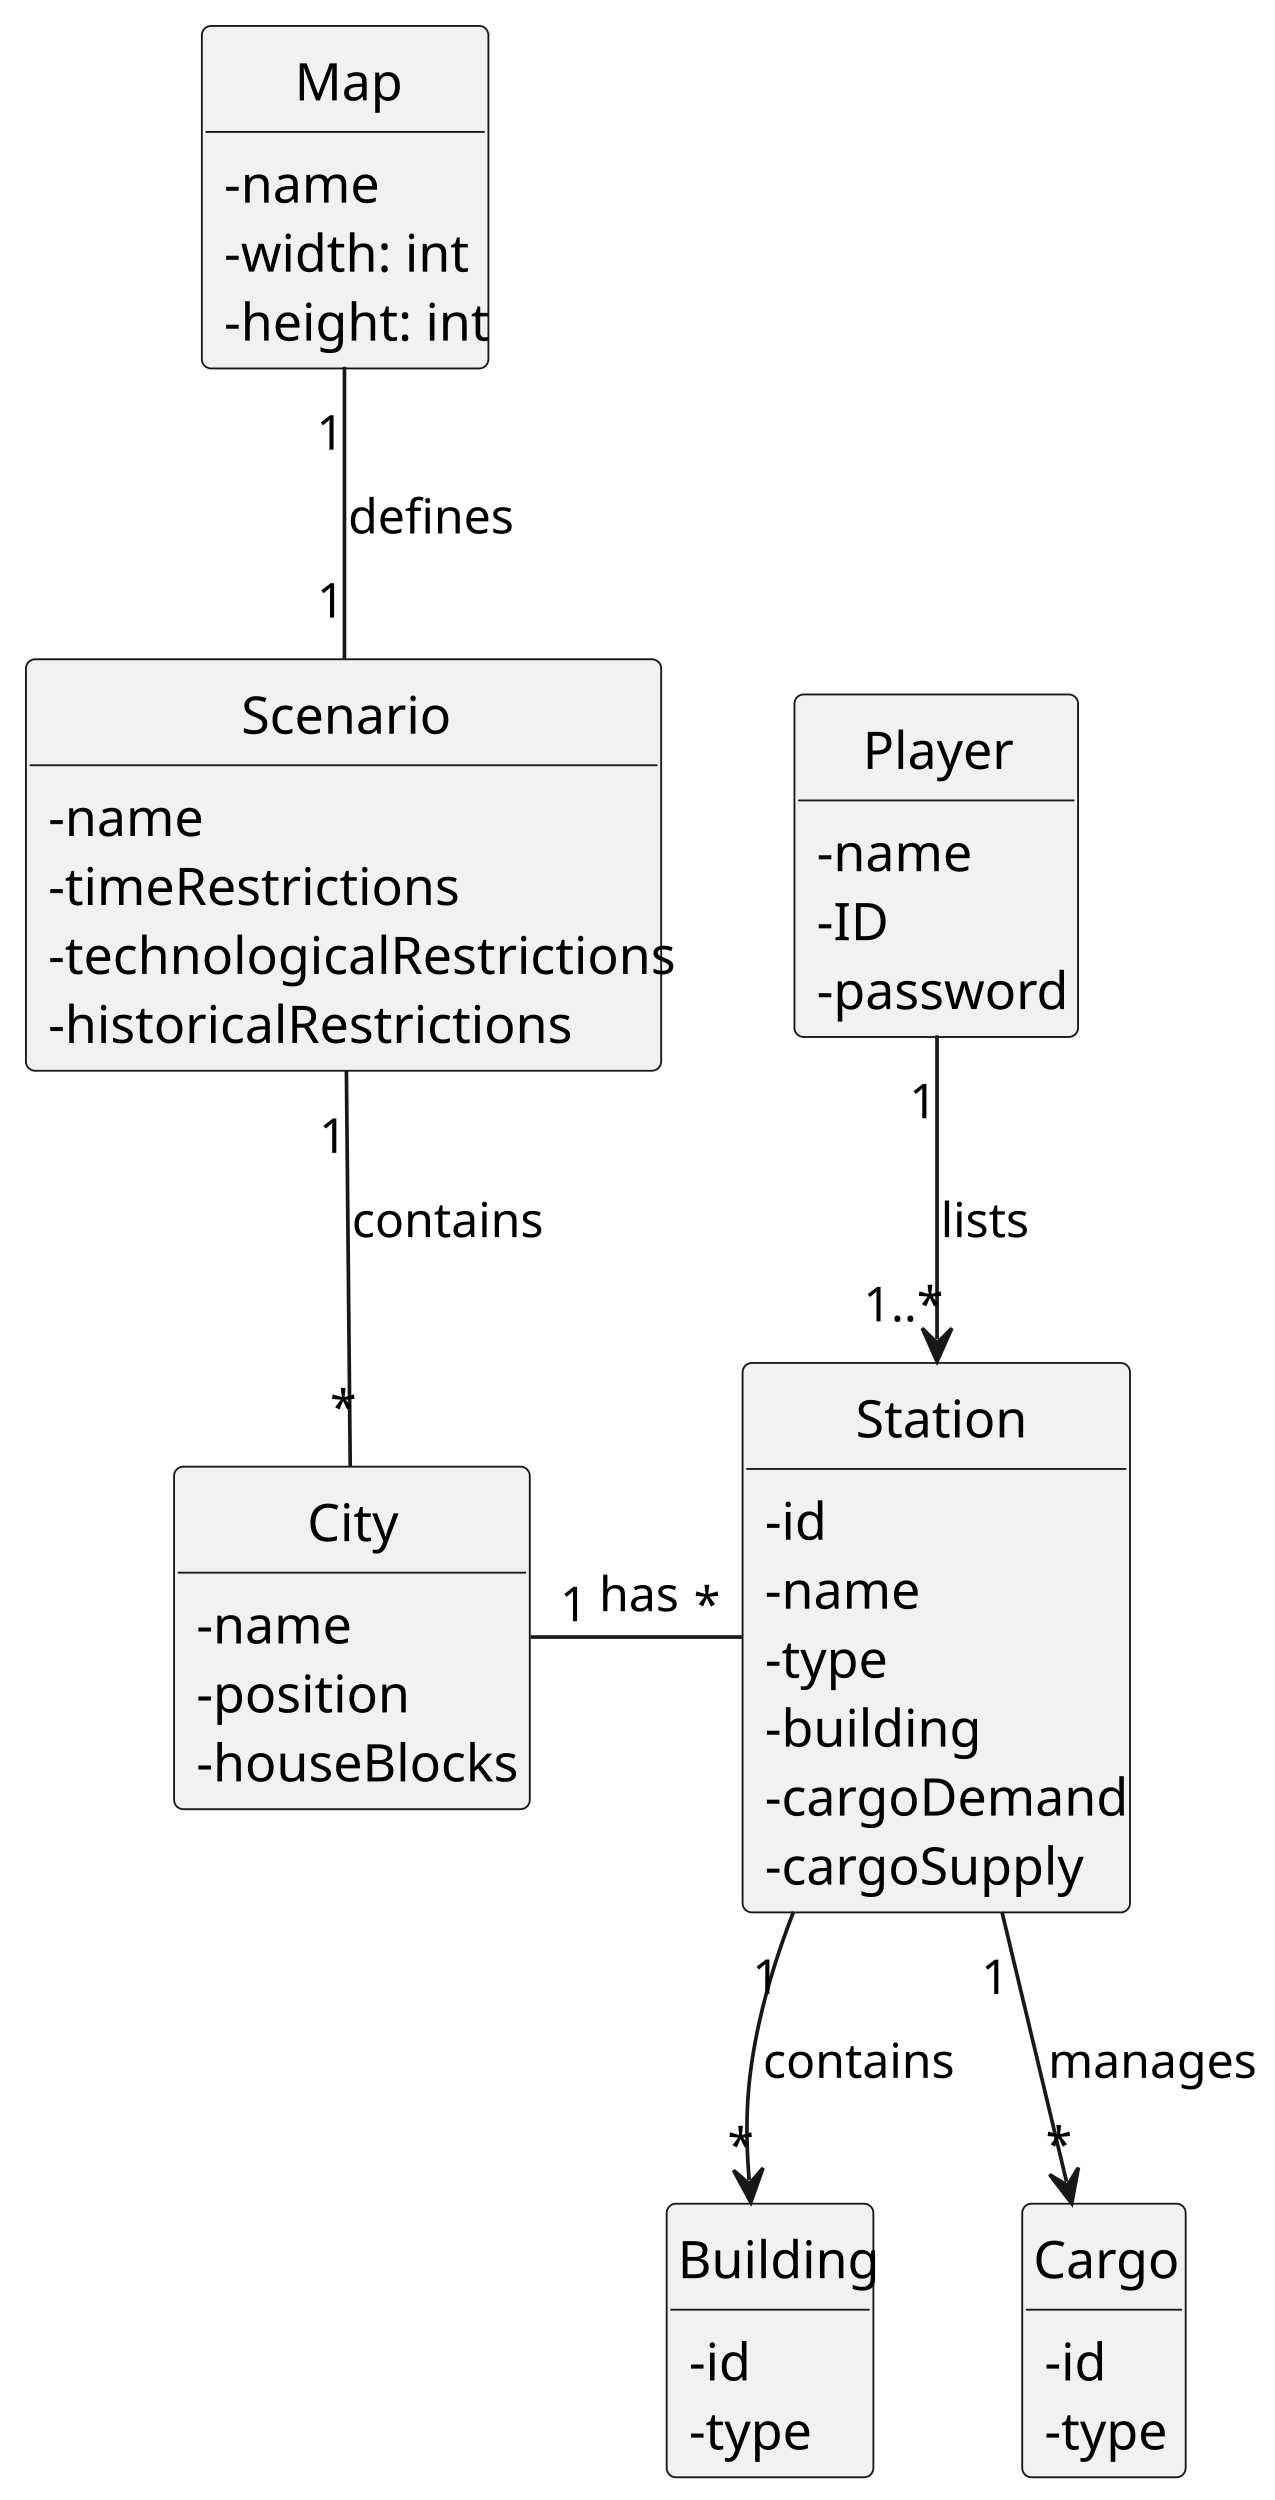
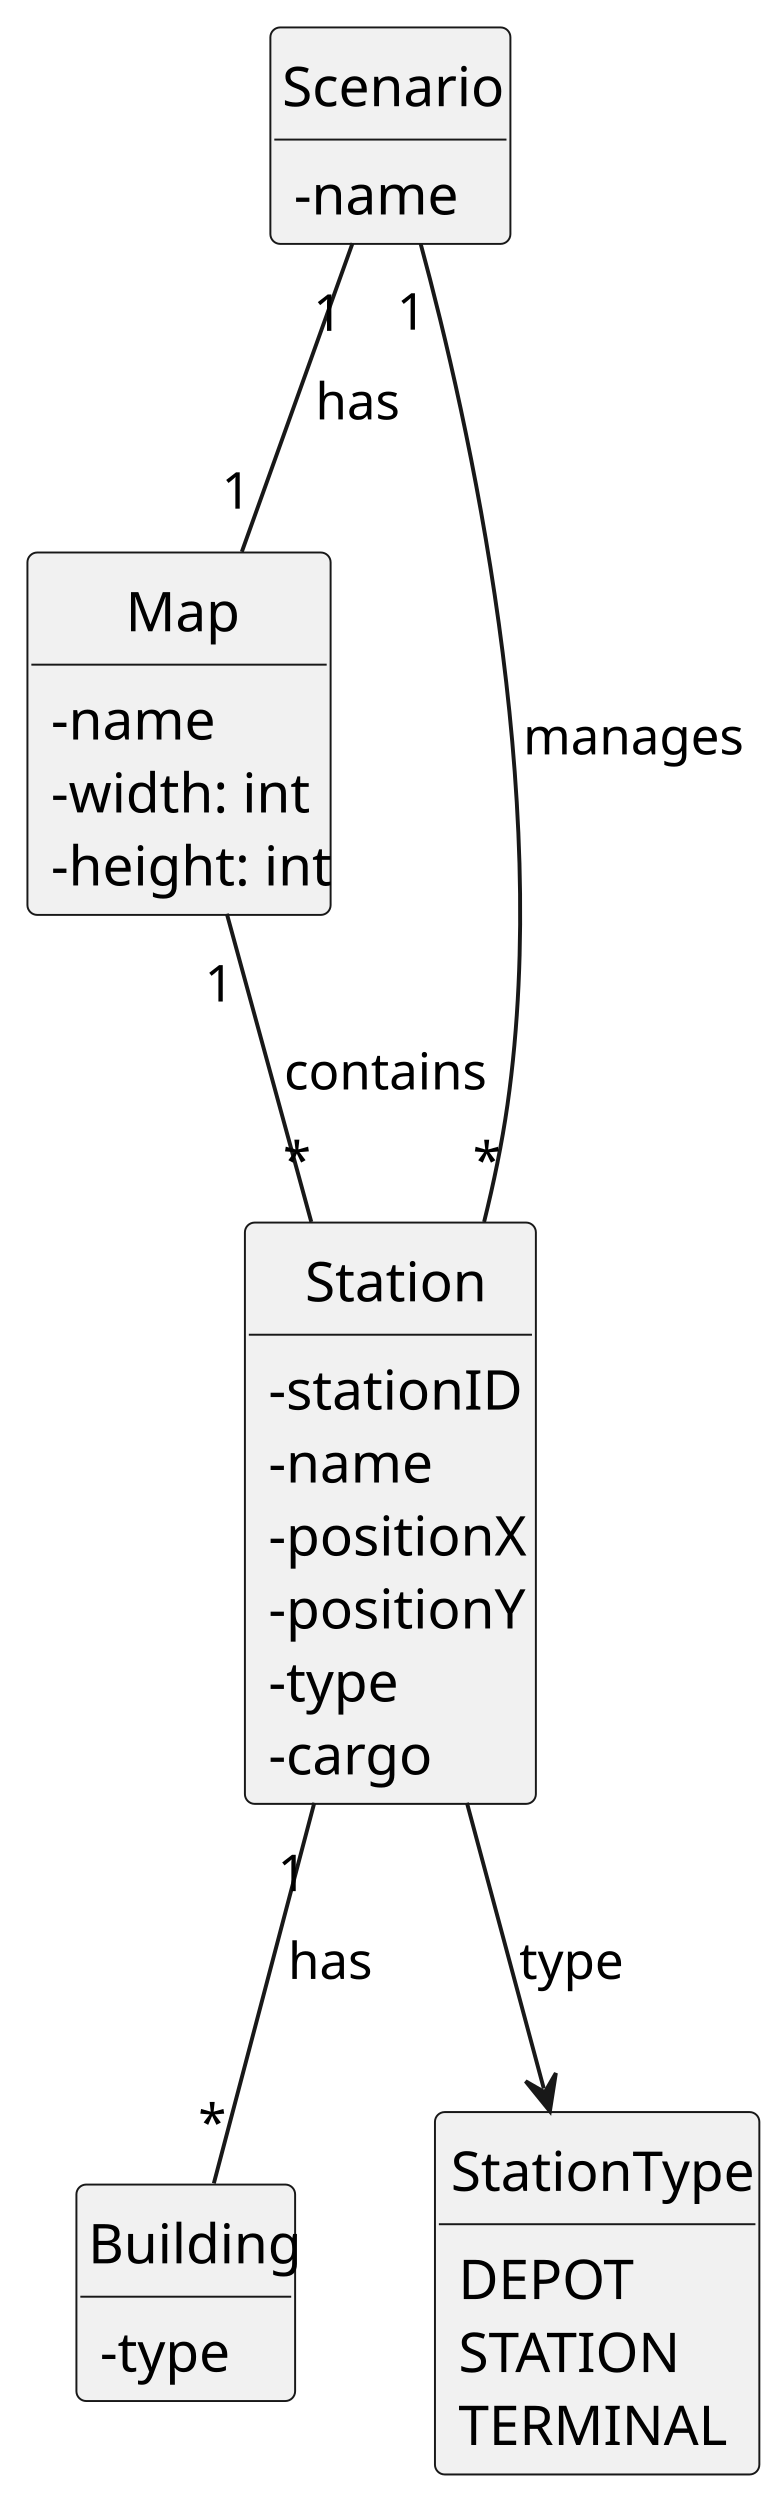
- <svg xmlns="http://www.w3.org/2000/svg" contentStyleType="text/css" height="675px" preserveAspectRatio="none" style="width:344px;height:675px;background:#FFFFFF;" version="1.1" viewBox="0 0 344 675" width="344px" zoomAndPan="magnify">
+ <svg xmlns="http://www.w3.org/2000/svg" contentStyleType="text/css" height="638px" preserveAspectRatio="none" style="width:200px;height:638px;background:#FFFFFF;" version="1.1" viewBox="0 0 200 638" width="200px" zoomAndPan="magnify">
  <defs />
  <g>
    <g id="elem_Map">
-       <rect codeLine="11" fill="#F1F1F1" height="92.484" id="Map" rx="2.5" ry="2.5" style="stroke:#181818;stroke-width:0.5;" width="77.372" x="54.5" y="7" />
-       <text fill="#000000" font-family="sans-serif" font-size="14" lengthAdjust="spacing" textLength="27.234" x="79.569" y="27.107">Map</text>
-       <line style="stroke:#181818;stroke-width:0.5;" x1="55.5" x2="130.872" y1="35.621" y2="35.621" />
-       <text fill="#000000" font-family="sans-serif" font-size="14" lengthAdjust="spacing" textLength="39.683" x="60.5" y="54.728">-name</text>
-       <text fill="#000000" font-family="sans-serif" font-size="14" lengthAdjust="spacing" textLength="59.91" x="60.5" y="73.35">-width: int</text>
-       <text fill="#000000" font-family="sans-serif" font-size="14" lengthAdjust="spacing" textLength="65.372" x="60.5" y="91.971">-height: int</text>
+       <rect codeLine="7" fill="#F1F1F1" height="92.484" id="Map" rx="2.5" ry="2.5" style="stroke:#181818;stroke-width:0.5;" width="77.372" x="7" y="141" />
+       <text fill="#000000" font-family="sans-serif" font-size="14" lengthAdjust="spacing" textLength="27.234" x="32.069" y="161.107">Map</text>
+       <line style="stroke:#181818;stroke-width:0.5;" x1="8" x2="83.372" y1="169.621" y2="169.621" />
+       <text fill="#000000" font-family="sans-serif" font-size="14" lengthAdjust="spacing" textLength="39.683" x="13" y="188.728">-name</text>
+       <text fill="#000000" font-family="sans-serif" font-size="14" lengthAdjust="spacing" textLength="59.91" x="13" y="207.35">-width: int</text>
+       <text fill="#000000" font-family="sans-serif" font-size="14" lengthAdjust="spacing" textLength="65.372" x="13" y="225.971">-height: int</text>
    </g>
    <g id="elem_Scenario">
-       <rect codeLine="17" fill="#F1F1F1" height="111.106" id="Scenario" rx="2.5" ry="2.5" style="stroke:#181818;stroke-width:0.5;" width="171.517" x="7" y="178" />
-       <text fill="#000000" font-family="sans-serif" font-size="14" lengthAdjust="spacing" textLength="55.255" x="65.131" y="198.107">Scenario</text>
-       <line style="stroke:#181818;stroke-width:0.5;" x1="8" x2="177.517" y1="206.621" y2="206.621" />
-       <text fill="#000000" font-family="sans-serif" font-size="14" lengthAdjust="spacing" textLength="39.683" x="13" y="225.728">-name</text>
-       <text fill="#000000" font-family="sans-serif" font-size="14" lengthAdjust="spacing" textLength="104.241" x="13" y="244.35">-timeRestrictions</text>
-       <text fill="#000000" font-family="sans-serif" font-size="14" lengthAdjust="spacing" textLength="159.517" x="13" y="262.971">-technologicalRestrictions</text>
-       <text fill="#000000" font-family="sans-serif" font-size="14" lengthAdjust="spacing" textLength="133.034" x="13" y="281.592">-historicalRestrictions</text>
-     </g>
-     <g id="elem_City">
-       <rect codeLine="24" fill="#F1F1F1" height="92.484" id="City" rx="2.5" ry="2.5" style="stroke:#181818;stroke-width:0.5;" width="96.041" x="47" y="396" />
-       <text fill="#000000" font-family="sans-serif" font-size="14" lengthAdjust="spacing" textLength="24.11" x="82.965" y="416.107">City</text>
-       <line style="stroke:#181818;stroke-width:0.5;" x1="48" x2="142.041" y1="424.621" y2="424.621" />
-       <text fill="#000000" font-family="sans-serif" font-size="14" lengthAdjust="spacing" textLength="39.683" x="53" y="443.728">-name</text>
-       <text fill="#000000" font-family="sans-serif" font-size="14" lengthAdjust="spacing" textLength="52.917" x="53" y="462.35">-position</text>
-       <text fill="#000000" font-family="sans-serif" font-size="14" lengthAdjust="spacing" textLength="84.041" x="53" y="480.971">-houseBlocks</text>
-     </g>
-     <g id="elem_Player">
-       <rect codeLine="30" fill="#F1F1F1" height="92.484" id="Player" rx="2.5" ry="2.5" style="stroke:#181818;stroke-width:0.5;" width="76.579" x="214.5" y="187.5" />
-       <text fill="#000000" font-family="sans-serif" font-size="14" lengthAdjust="spacing" textLength="39.683" x="232.948" y="207.607">Player</text>
-       <line style="stroke:#181818;stroke-width:0.5;" x1="215.5" x2="290.079" y1="216.121" y2="216.121" />
-       <text fill="#000000" font-family="sans-serif" font-size="14" lengthAdjust="spacing" textLength="39.683" x="220.5" y="235.228">-name</text>
-       <text fill="#000000" font-family="sans-serif" font-size="14" lengthAdjust="spacing" textLength="18.662" x="220.5" y="253.85">-ID</text>
-       <text fill="#000000" font-family="sans-serif" font-size="14" lengthAdjust="spacing" textLength="64.579" x="220.5" y="272.471">-password</text>
+       <rect codeLine="13" fill="#F1F1F1" height="55.242" id="Scenario" rx="2.5" ry="2.5" style="stroke:#181818;stroke-width:0.5;" width="61.255" x="69" y="7" />
+       <text fill="#000000" font-family="sans-serif" font-size="14" lengthAdjust="spacing" textLength="55.255" x="72" y="27.107">Scenario</text>
+       <line style="stroke:#181818;stroke-width:0.5;" x1="70" x2="129.255" y1="35.621" y2="35.621" />
+       <text fill="#000000" font-family="sans-serif" font-size="14" lengthAdjust="spacing" textLength="39.683" x="75" y="54.728">-name</text>
    </g>
    <g id="elem_Station">
-       <rect codeLine="36" fill="#F1F1F1" height="148.348" id="Station" rx="2.5" ry="2.5" style="stroke:#181818;stroke-width:0.5;" width="104.6" x="200.5" y="368" />
-       <text fill="#000000" font-family="sans-serif" font-size="14" lengthAdjust="spacing" textLength="43.586" x="231.007" y="388.107">Station</text>
-       <line style="stroke:#181818;stroke-width:0.5;" x1="201.5" x2="304.1" y1="396.621" y2="396.621" />
-       <text fill="#000000" font-family="sans-serif" font-size="14" lengthAdjust="spacing" textLength="15.559" x="206.5" y="415.728">-id</text>
-       <text fill="#000000" font-family="sans-serif" font-size="14" lengthAdjust="spacing" textLength="39.683" x="206.5" y="434.35">-name</text>
-       <text fill="#000000" font-family="sans-serif" font-size="14" lengthAdjust="spacing" textLength="31.124" x="206.5" y="452.971">-type</text>
-       <text fill="#000000" font-family="sans-serif" font-size="14" lengthAdjust="spacing" textLength="52.924" x="206.5" y="471.592">-building</text>
-       <text fill="#000000" font-family="sans-serif" font-size="14" lengthAdjust="spacing" textLength="92.6" x="206.5" y="490.213">-cargoDemand</text>
-       <text fill="#000000" font-family="sans-serif" font-size="14" lengthAdjust="spacing" textLength="82.489" x="206.5" y="508.834">-cargoSupply</text>
+       <rect codeLine="17" fill="#F1F1F1" height="148.348" id="Station" rx="2.5" ry="2.5" style="stroke:#181818;stroke-width:0.5;" width="74.255" x="62.5" y="312" />
+       <text fill="#000000" font-family="sans-serif" font-size="14" lengthAdjust="spacing" textLength="43.586" x="77.835" y="332.107">Station</text>
+       <line style="stroke:#181818;stroke-width:0.5;" x1="63.5" x2="135.755" y1="340.621" y2="340.621" />
+       <text fill="#000000" font-family="sans-serif" font-size="14" lengthAdjust="spacing" textLength="59.91" x="68.5" y="359.728">-stationID</text>
+       <text fill="#000000" font-family="sans-serif" font-size="14" lengthAdjust="spacing" textLength="39.683" x="68.5" y="378.35">-name</text>
+       <text fill="#000000" font-family="sans-serif" font-size="14" lengthAdjust="spacing" textLength="62.255" x="68.5" y="396.971">-positionX</text>
+       <text fill="#000000" font-family="sans-serif" font-size="14" lengthAdjust="spacing" textLength="62.255" x="68.5" y="415.592">-positionY</text>
+       <text fill="#000000" font-family="sans-serif" font-size="14" lengthAdjust="spacing" textLength="31.124" x="68.5" y="434.213">-type</text>
+       <text fill="#000000" font-family="sans-serif" font-size="14" lengthAdjust="spacing" textLength="39.683" x="68.5" y="452.834">-cargo</text>
    </g>
    <g id="elem_Building">
-       <rect codeLine="45" fill="#F1F1F1" height="73.863" id="Building" rx="2.5" ry="2.5" style="stroke:#181818;stroke-width:0.5;" width="55.813" x="180" y="595" />
-       <text fill="#000000" font-family="sans-serif" font-size="14" lengthAdjust="spacing" textLength="49.813" x="183" y="615.107">Building</text>
-       <line style="stroke:#181818;stroke-width:0.5;" x1="181" x2="234.814" y1="623.621" y2="623.621" />
-       <text fill="#000000" font-family="sans-serif" font-size="14" lengthAdjust="spacing" textLength="15.559" x="186" y="642.729">-id</text>
-       <text fill="#000000" font-family="sans-serif" font-size="14" lengthAdjust="spacing" textLength="31.124" x="186" y="661.35">-type</text>
+       <rect codeLine="26" fill="#F1F1F1" height="55.242" id="Building" rx="2.5" ry="2.5" style="stroke:#181818;stroke-width:0.5;" width="55.813" x="19.5" y="557.5" />
+       <text fill="#000000" font-family="sans-serif" font-size="14" lengthAdjust="spacing" textLength="49.813" x="22.5" y="577.607">Building</text>
+       <line style="stroke:#181818;stroke-width:0.5;" x1="20.5" x2="74.314" y1="586.121" y2="586.121" />
+       <text fill="#000000" font-family="sans-serif" font-size="14" lengthAdjust="spacing" textLength="31.124" x="25.5" y="605.229">-type</text>
    </g>
-     <g id="elem_Cargo">
-       <rect codeLine="50" fill="#F1F1F1" height="73.863" id="Cargo" rx="2.5" ry="2.5" style="stroke:#181818;stroke-width:0.5;" width="44.131" x="276" y="595" />
-       <text fill="#000000" font-family="sans-serif" font-size="14" lengthAdjust="spacing" textLength="38.131" x="279" y="615.107">Cargo</text>
-       <line style="stroke:#181818;stroke-width:0.5;" x1="277" x2="319.131" y1="623.621" y2="623.621" />
-       <text fill="#000000" font-family="sans-serif" font-size="14" lengthAdjust="spacing" textLength="15.559" x="282" y="642.729">-id</text>
-       <text fill="#000000" font-family="sans-serif" font-size="14" lengthAdjust="spacing" textLength="31.124" x="282" y="661.35">-type</text>
+     <g id="elem_StationType">
+       <rect codeLine="30" fill="#F1F1F1" height="92.484" id="StationType" rx="2.5" ry="2.5" style="stroke:#181818;stroke-width:0.5;" width="82.786" x="111" y="539" />
+       <text fill="#000000" font-family="sans-serif" font-size="14" lengthAdjust="spacing" textLength="74.71" x="115.038" y="559.107">StationType</text>
+       <line style="stroke:#181818;stroke-width:0.5;" x1="112" x2="192.786" y1="567.621" y2="567.621" />
+       <text fill="#000000" font-family="sans-serif" font-size="14" lengthAdjust="spacing" textLength="48.227" x="117" y="586.729">DEPOT</text>
+       <text fill="#000000" font-family="sans-serif" font-size="14" lengthAdjust="spacing" textLength="60.669" x="117" y="605.35">STATION</text>
+       <text fill="#000000" font-family="sans-serif" font-size="14" lengthAdjust="spacing" textLength="70.786" x="117" y="623.971">TERMINAL</text>
    </g>
-     <g id="link_Map_Scenario">
-       <path codeLine="55" d="M93,99.04 C93,123 93,152.65 93,177.91 " fill="none" id="Map-Scenario" style="stroke:#181818;stroke-width:1.0;" />
-       <text fill="#000000" font-family="sans-serif" font-size="13" lengthAdjust="spacing" textLength="41.92" x="94" y="144.028">defines</text>
-       <text fill="#000000" font-family="sans-serif" font-size="13" lengthAdjust="spacing" textLength="7.23" x="85.453" y="121.405">1</text>
-       <text fill="#000000" font-family="sans-serif" font-size="13" lengthAdjust="spacing" textLength="7.23" x="85.597" y="166.739">1</text>
+     <g id="link_Scenario_Map">
+       <path codeLine="36" d="M89.97,62.06 C82.16,83.83 70.93,115.13 61.71,140.83 " fill="none" id="Scenario-Map" style="stroke:#181818;stroke-width:1.0;" />
+       <text fill="#000000" font-family="sans-serif" font-size="13" lengthAdjust="spacing" textLength="20.96" x="80.5" y="107.028">has</text>
+       <text fill="#000000" font-family="sans-serif" font-size="13" lengthAdjust="spacing" textLength="7.23" x="79.954" y="84.433">1</text>
+       <text fill="#000000" font-family="sans-serif" font-size="13" lengthAdjust="spacing" textLength="7.23" x="56.566" y="129.815">1</text>
    </g>
-     <g id="link_Scenario_City">
-       <path codeLine="56" d="M93.53,289.03 C93.85,322.36 94.26,364.5 94.56,395.94 " fill="none" id="Scenario-City" style="stroke:#181818;stroke-width:1.0;" />
-       <text fill="#000000" font-family="sans-serif" font-size="13" lengthAdjust="spacing" textLength="48.42" x="95" y="334.028">contains</text>
-       <text fill="#000000" font-family="sans-serif" font-size="13" lengthAdjust="spacing" textLength="7.23" x="86.195" y="311.274">1</text>
-       <text fill="#000000" font-family="sans-serif" font-size="13" lengthAdjust="spacing" textLength="5.059" x="89.111" y="384.599">*</text>
+     <g id="link_Map_Station">
+       <path codeLine="37" d="M57.89,233.2 C64.27,256.48 72.21,285.46 79.44,311.83 " fill="none" id="Map-Station" style="stroke:#181818;stroke-width:1.0;" />
+       <text fill="#000000" font-family="sans-serif" font-size="13" lengthAdjust="spacing" textLength="48.42" x="72.5" y="278.028">contains</text>
+       <text fill="#000000" font-family="sans-serif" font-size="13" lengthAdjust="spacing" textLength="7.23" x="52.24" y="255.589">1</text>
+       <text fill="#000000" font-family="sans-serif" font-size="13" lengthAdjust="spacing" textLength="5.059" x="72.21" y="300.718">*</text>
    </g>
-     <g id="link_City_Station">
-       <path codeLine="57" d="M143.26,442 C161.32,442 181.92,442 200.36,442 " fill="none" id="City-Station" style="stroke:#181818;stroke-width:1.0;" />
-       <text fill="#000000" font-family="sans-serif" font-size="13" lengthAdjust="spacing" textLength="20.96" x="161.75" y="435.028">has</text>
-       <text fill="#000000" font-family="sans-serif" font-size="13" lengthAdjust="spacing" textLength="7.23" x="151.2" y="437.712">1</text>
-       <text fill="#000000" font-family="sans-serif" font-size="13" lengthAdjust="spacing" textLength="5.059" x="187.295" y="437.776">*</text>
-     </g>
-     <g id="link_Player_Station">
-       <path codeLine="58" d="M253,279.56 C253,305.31 253,332.24 253,361.63 " fill="none" id="Player-to-Station" style="stroke:#181818;stroke-width:1.0;" />
-       <polygon fill="#181818" points="253,367.63,257,358.63,253,362.63,249,358.63,253,367.63" style="stroke:#181818;stroke-width:1.0;" />
-       <text fill="#000000" font-family="sans-serif" font-size="13" lengthAdjust="spacing" textLength="22.388" x="254" y="334.028">lists</text>
-       <text fill="#000000" font-family="sans-serif" font-size="13" lengthAdjust="spacing" textLength="7.23" x="245.514" y="301.928">1</text>
-       <text fill="#000000" font-family="sans-serif" font-size="13" lengthAdjust="spacing" textLength="19.513" x="233.138" y="356.757">1..*</text>
+     <g id="link_Scenario_Station">
+       <path codeLine="38" d="M107.34,62.18 C119.63,107.45 140.89,202.19 129.5,282 C128.11,291.77 126,301.91 123.54,311.85 " fill="none" id="Scenario-Station" style="stroke:#181818;stroke-width:1.0;" />
+       <text fill="#000000" font-family="sans-serif" font-size="13" lengthAdjust="spacing" textLength="53.479" x="133.5" y="192.528">manages</text>
+       <text fill="#000000" font-family="sans-serif" font-size="13" lengthAdjust="spacing" textLength="7.23" x="101.287" y="84.128">1</text>
+       <text fill="#000000" font-family="sans-serif" font-size="13" lengthAdjust="spacing" textLength="5.059" x="120.651" y="300.74">*</text>
    </g>
    <g id="link_Station_Building">
-       <path codeLine="59" d="M214.25,516.18 C210.45,525.98 207.2,536.08 205,546 C201.52,561.71 201.089,573.478 202.259,588.668 " fill="none" id="Station-to-Building" style="stroke:#181818;stroke-width:1.0;" />
-       <polygon fill="#181818" points="202.72,594.65,206.017,585.369,202.336,589.665,198.041,585.984,202.72,594.65" style="stroke:#181818;stroke-width:1.0;" />
-       <text fill="#000000" font-family="sans-serif" font-size="13" lengthAdjust="spacing" textLength="48.42" x="206" y="561.028">contains</text>
-       <text fill="#000000" font-family="sans-serif" font-size="13" lengthAdjust="spacing" textLength="7.23" x="203.122" y="538.344">1</text>
-       <text fill="#000000" font-family="sans-serif" font-size="13" lengthAdjust="spacing" textLength="5.059" x="196.404" y="583.835">*</text>
+       <path codeLine="39" d="M80.21,460.08 C71.25,494.02 61.15,532.29 54.57,557.2 " fill="none" id="Station-Building" style="stroke:#181818;stroke-width:1.0;" />
+       <text fill="#000000" font-family="sans-serif" font-size="13" lengthAdjust="spacing" textLength="20.96" x="73.5" y="505.028">has</text>
+       <text fill="#000000" font-family="sans-serif" font-size="13" lengthAdjust="spacing" textLength="7.23" x="70.859" y="482.622">1</text>
+       <text fill="#000000" font-family="sans-serif" font-size="13" lengthAdjust="spacing" textLength="5.059" x="50.597" y="546.293">*</text>
    </g>
-     <g id="link_Station_Cargo">
-       <path codeLine="60" d="M270.53,516.22 C276.99,543.24 282.645,566.824 287.975,589.115 " fill="none" id="Station-to-Cargo" style="stroke:#181818;stroke-width:1.0;" />
-       <polygon fill="#181818" points="289.37,594.95,291.167,585.266,288.207,590.087,283.387,587.127,289.37,594.95" style="stroke:#181818;stroke-width:1.0;" />
-       <text fill="#000000" font-family="sans-serif" font-size="13" lengthAdjust="spacing" textLength="53.479" x="283" y="561.028">manages</text>
-       <text fill="#000000" font-family="sans-serif" font-size="13" lengthAdjust="spacing" textLength="7.23" x="264.942" y="538.388">1</text>
-       <text fill="#000000" font-family="sans-serif" font-size="13" lengthAdjust="spacing" textLength="5.059" x="282.311" y="583.62">*</text>
+     <g id="link_Station_StationType">
+       <path codeLine="40" d="M119.16,460.08 C126.26,486.47 132.501,509.676 138.772,532.986 " fill="none" id="Station-to-StationType" style="stroke:#181818;stroke-width:1.0;" />
+       <polygon fill="#181818" points="140.33,538.78,141.855,529.05,139.031,533.952,134.13,531.128,140.33,538.78" style="stroke:#181818;stroke-width:1.0;" />
+       <text fill="#000000" font-family="sans-serif" font-size="13" lengthAdjust="spacing" textLength="24.572" x="132.5" y="505.028">type</text>
    </g>
  </g>
</svg>
